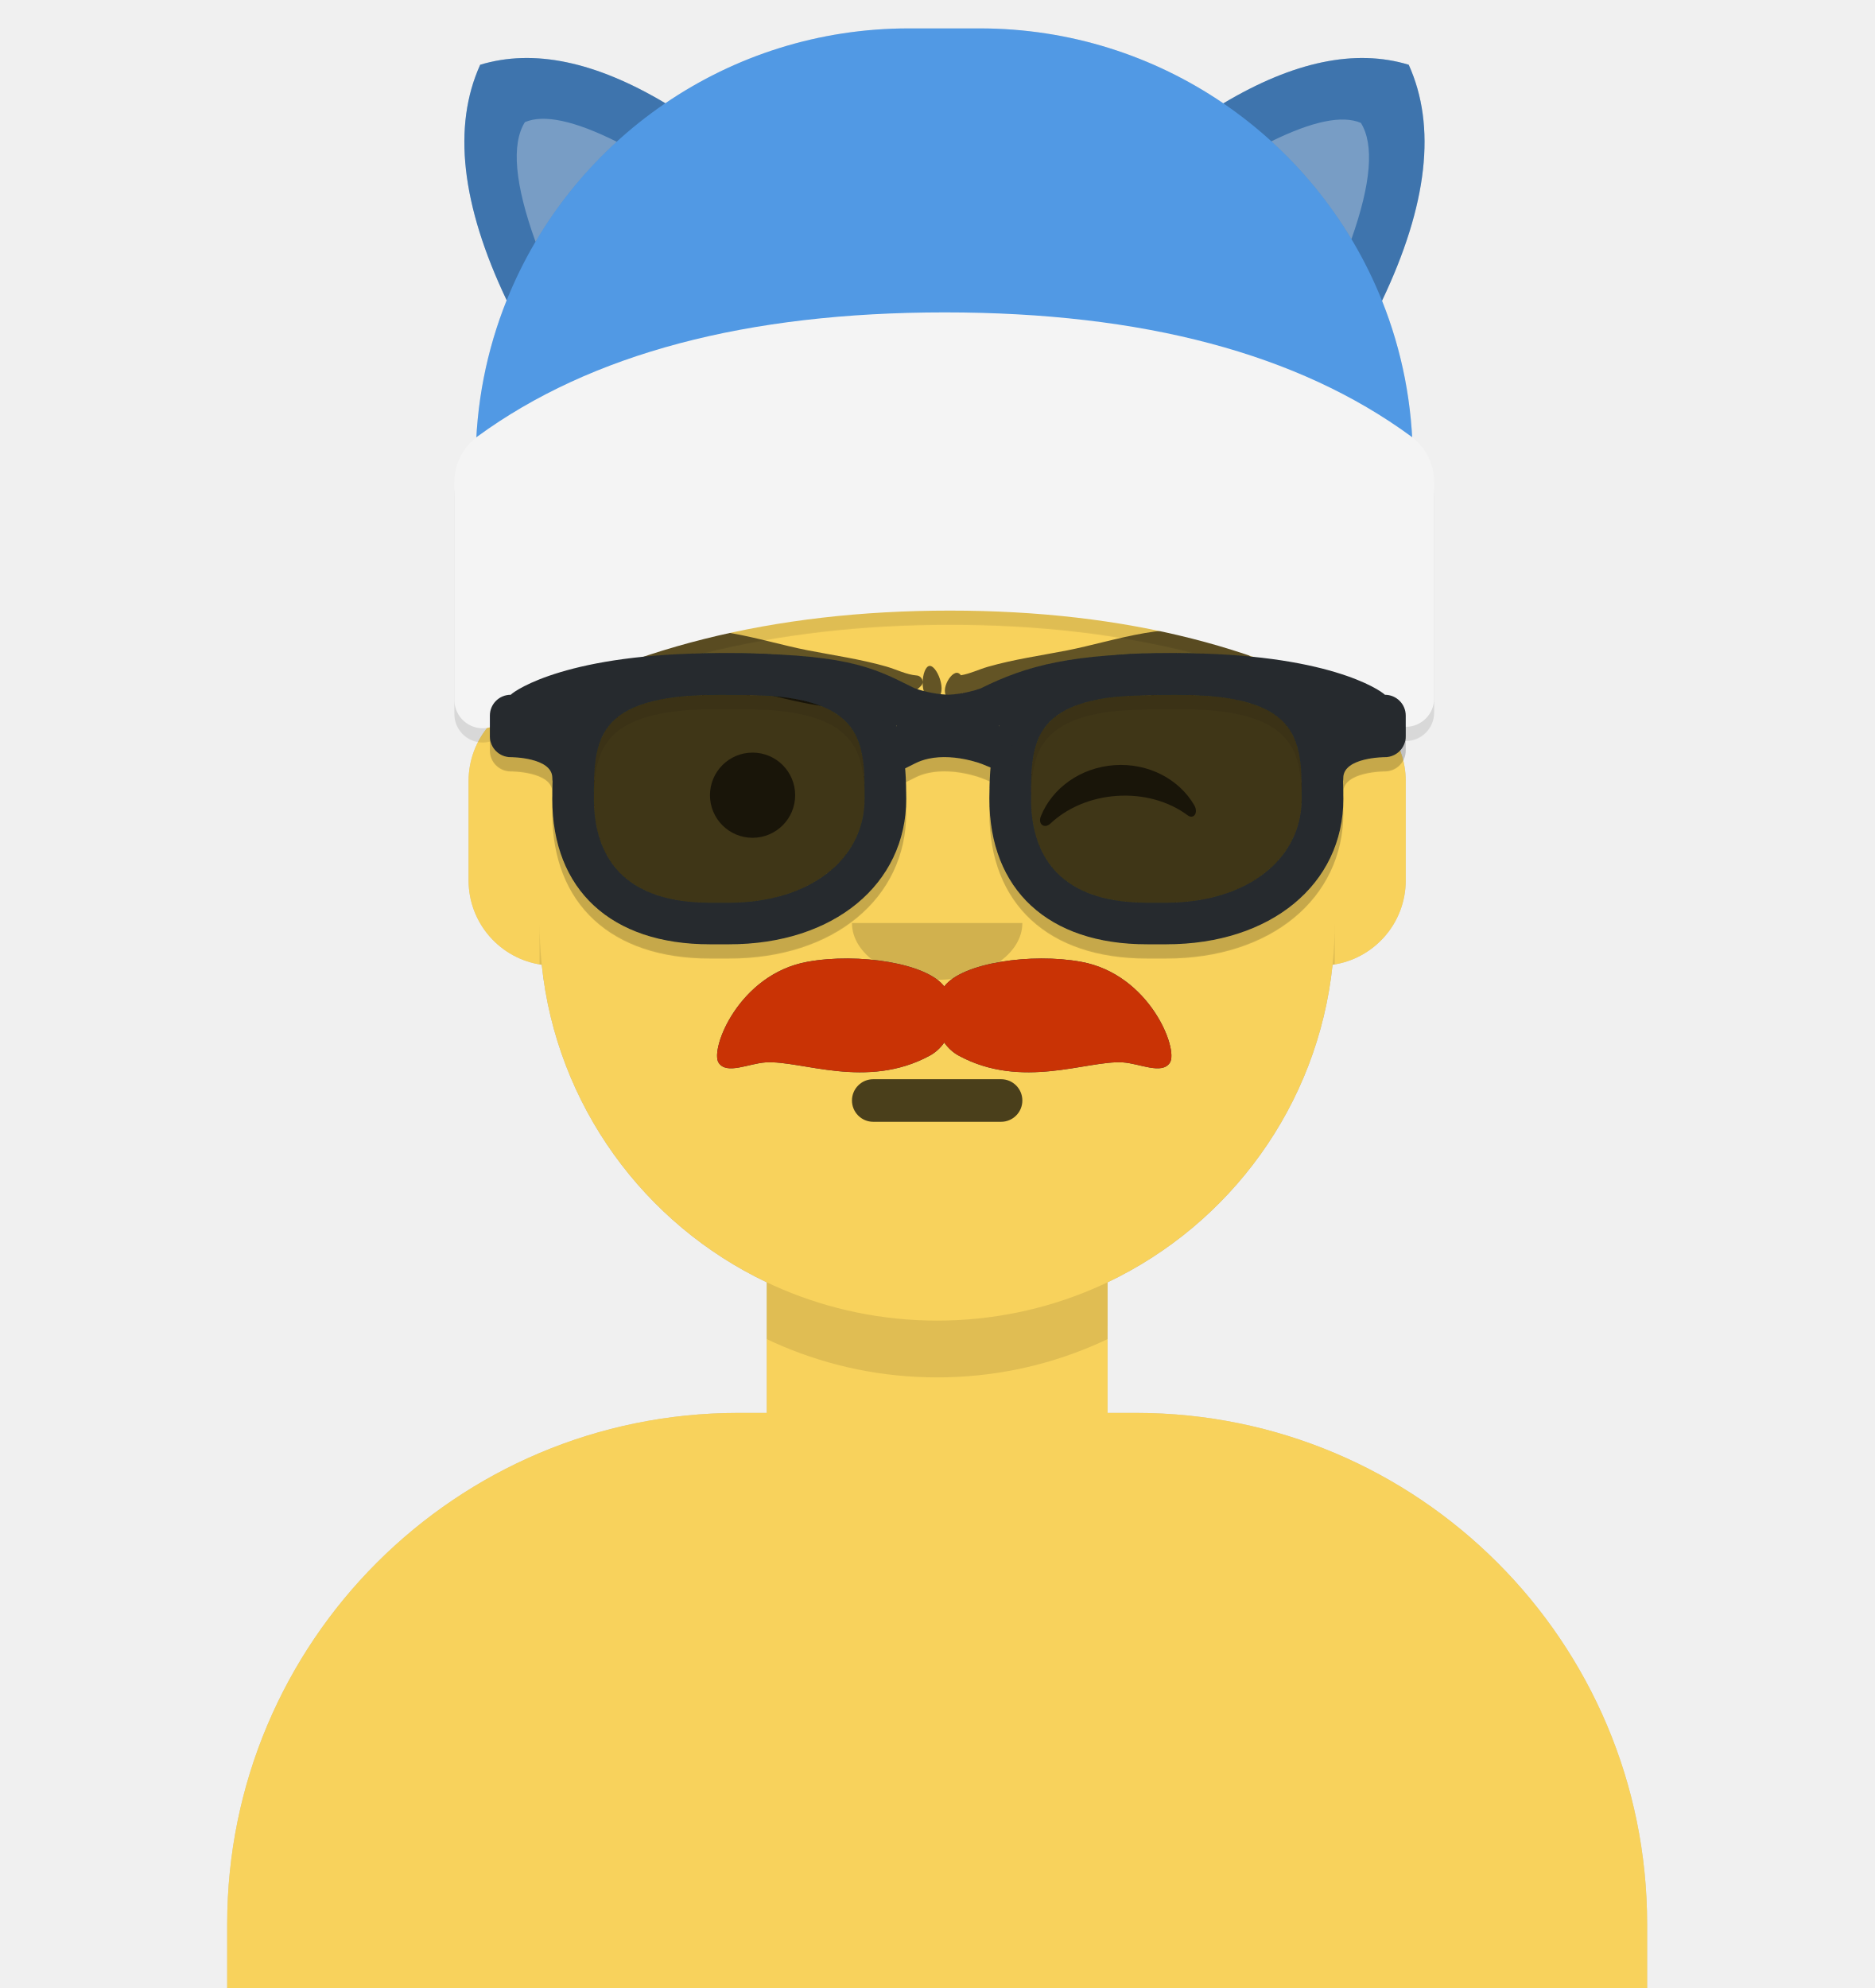
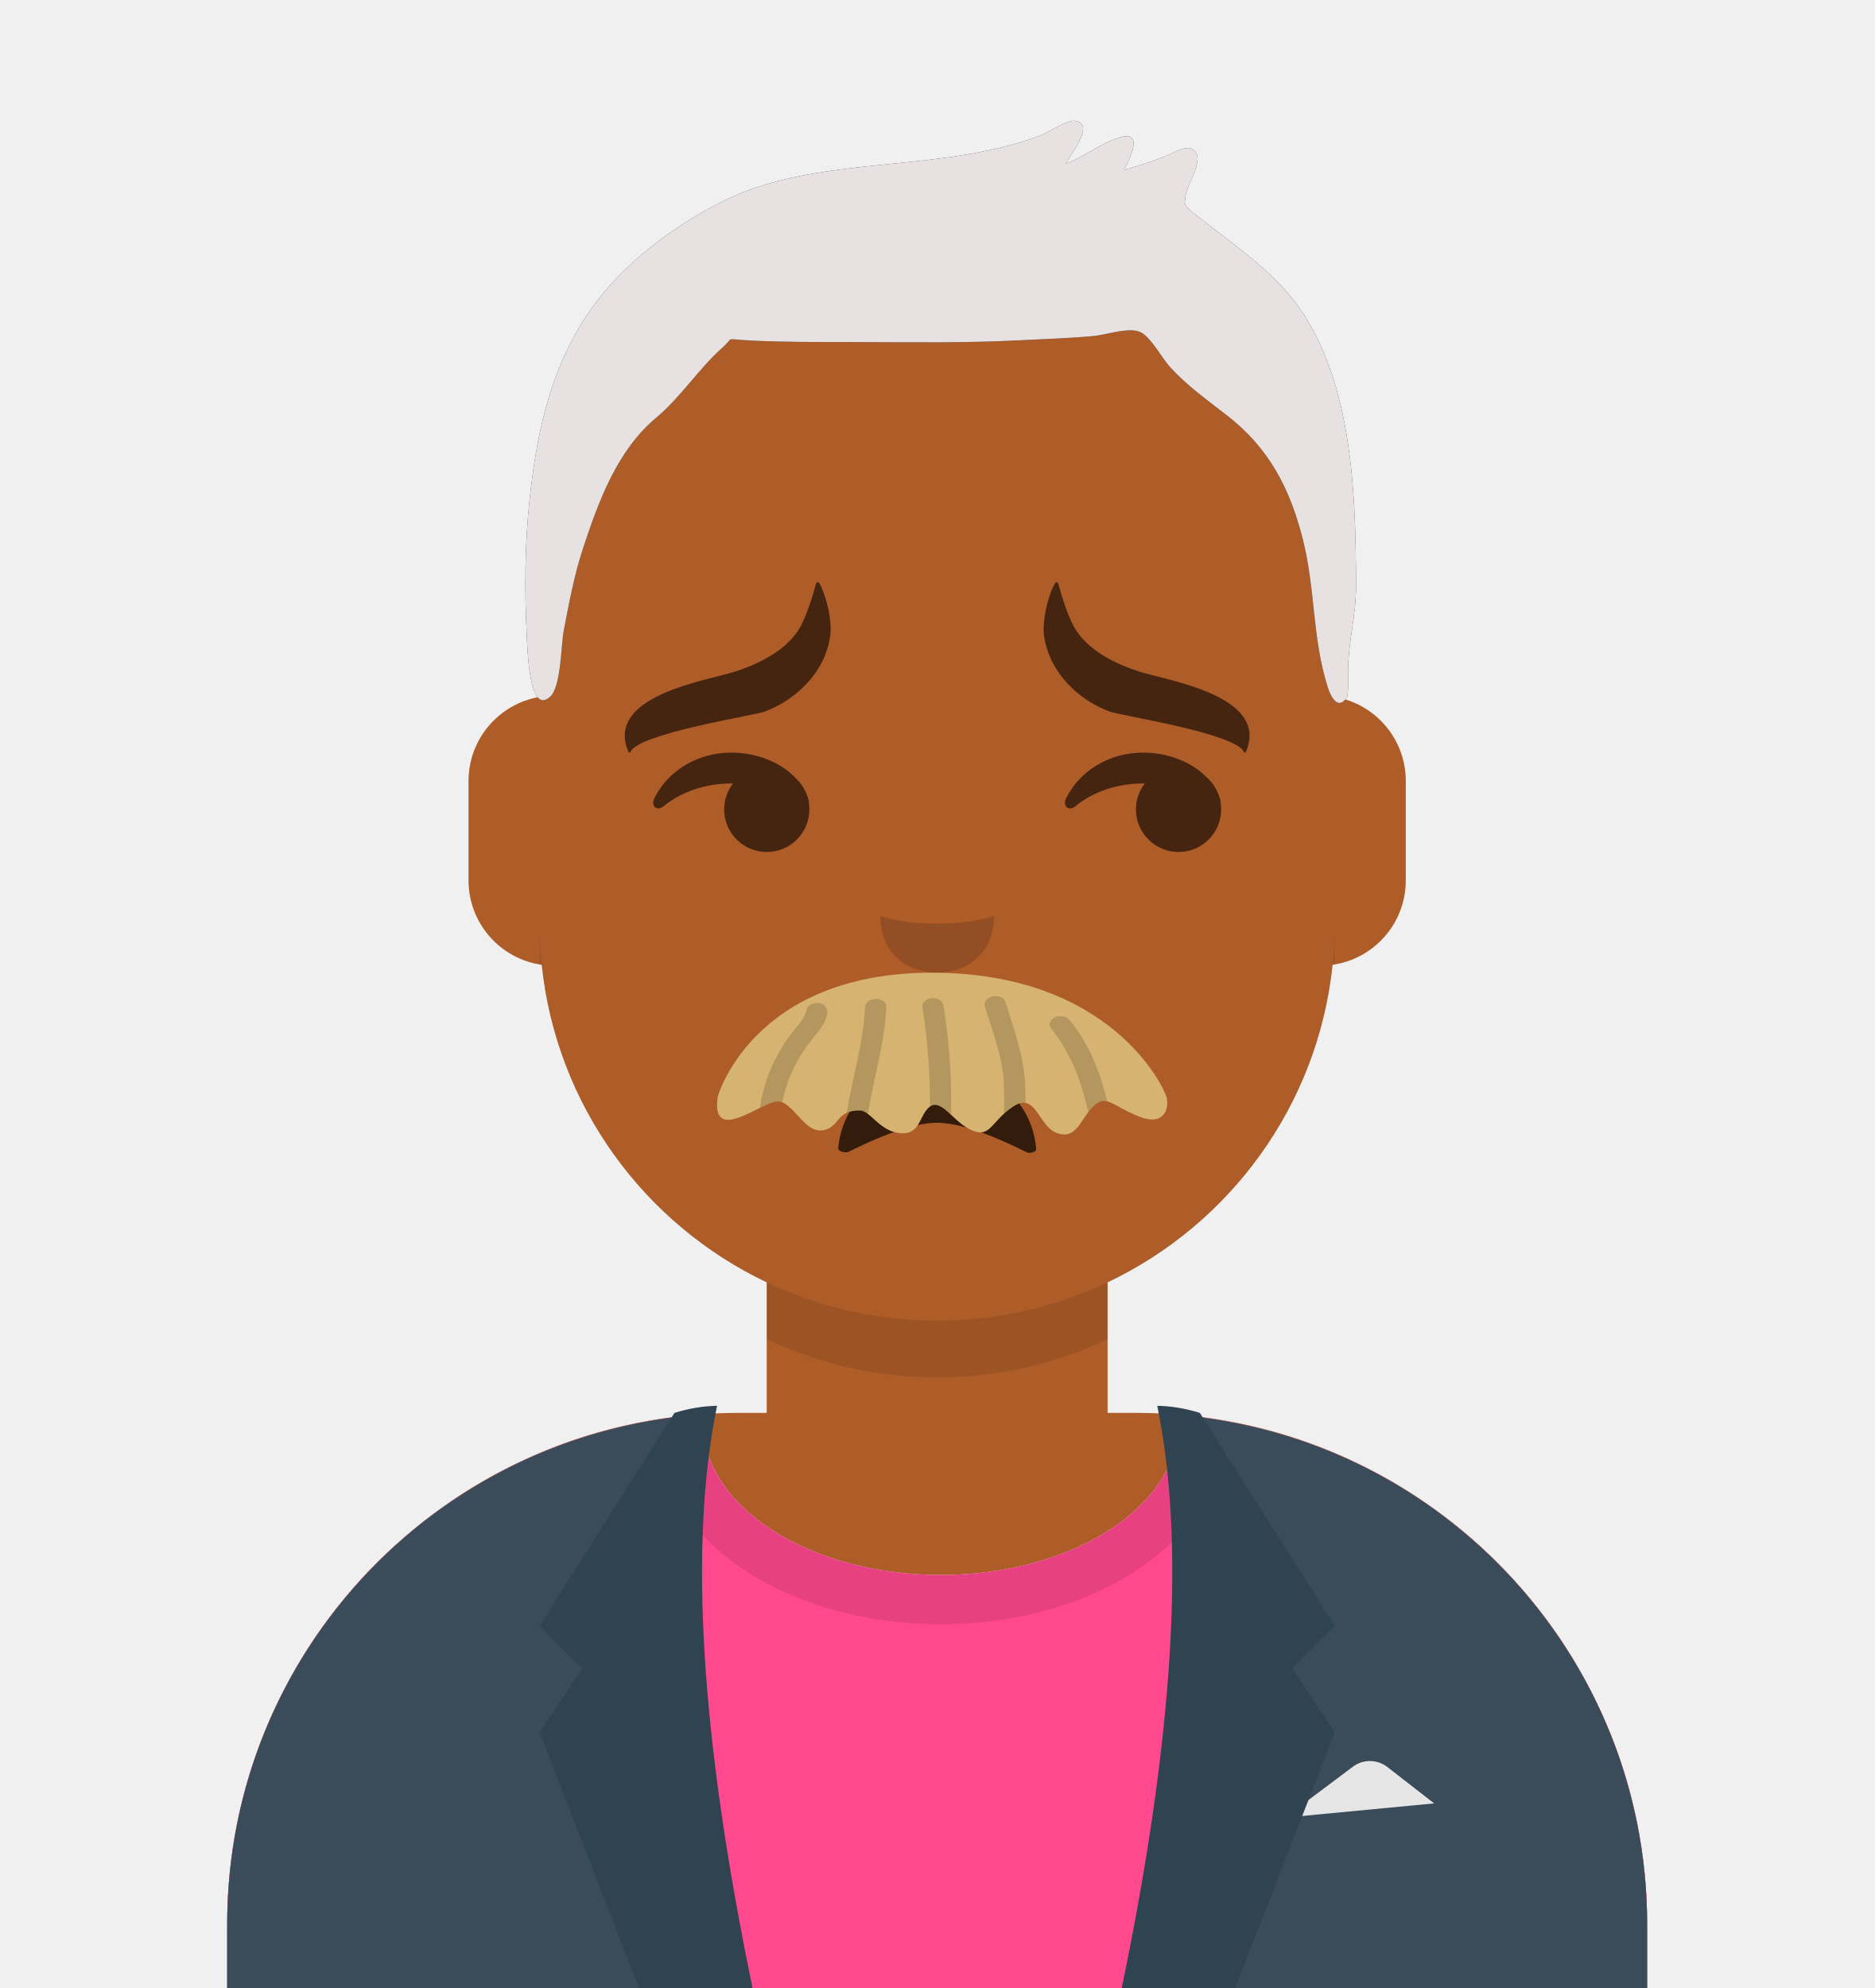
- <svg xmlns="http://www.w3.org/2000/svg" xmlns:xlink="http://www.w3.org/1999/xlink" width="264px" height="280px" viewBox="0 0 264 280" version="1.1">
+ <svg xmlns="http://www.w3.org/2000/svg" xmlns:ns2="http://design.blush" xmlns:xlink="http://www.w3.org/1999/xlink" width="264px" height="280px" viewBox="0 0 264 280" version="1.1">
  <defs>
    <path d="M100,0 C130.928,-5.68137151e-15 156,25.072 156,56 L156.001,62.166 C161.676,63.119 166,68.054 166,74 L166,88 C166,94.052 161.519,99.058 155.694,99.881 C153.628,119.686 141.238,136.422 124.001,144.61 L124,163 L128,163 C167.765,163 200,195.235 200,235 L200,244 L0,244 L0,235 C-4.86974701e-15,195.235 32.235,163 72,163 L76,163 L76,144.611 C58.763,136.422 46.372,119.687 44.305,99.881 C38.481,99.058 34,94.052 34,88 L34,74 C34,68.054 38.325,63.118 44,62.166 L44,56 C44,25.072 69.072,5.68137151e-15 100,0 Z" id="transparent_path-1" />
    <path d="M83,36.348 C83,52.629 105.162,65.828 132.5,65.828 C159.838,65.828 182,52.629 182,36.348 C182,34.985 181.845,33.645 181.544,32.331 C210.784,41.488 232,68.792 232,101.052 L232,110 L32,110 L32,101.052 C32,68.397 53.739,40.82 83.534,32.002 C83.182,33.421 83,34.871 83,36.348 Z" id="transparent_path-3" />
    <rect id="transparent_path-5" x="0" y="0" width="264" height="280" />
    <path d="M74,0 C114.869,0 148,33.131 148,74 L148,84.148 L148,197.608 C135.525,187.237 119.491,181 102,181 L102,181 L98,181 L98,162.611 C115.531,154.283 128.048,137.115 129.791,116.867 C135.569,116.002 140,111.019 140,105 L140,105 L140,92 C140,87.354 137.359,83.324 133.497,81.33 C132.724,81.05 131.952,80.748 131.181,80.426 C130.795,80.32 130.401,80.233 130,80.166 L130,80.166 L130,79.917 C117.224,74.234 104.878,63.071 96.11,47.885 C93.175,42.801 90.831,37.595 89.066,32.397 C80.431,42.941 67.745,53.602 52.342,62.495 C42.778,68.017 33.147,72.291 24,75.266 L24,137.247 C29.602,148.318 38.773,157.278 50,162.611 L50,162.611 L50,181 L46,181 C38.327,181 30.935,182.2 24,184.423 L24,230 C24,244.106 13.569,255.776 0,257.716 L0,74 C0,33.131 33.131,0 74,0 Z" id="transparent_path-7" />
  </defs>
  <g id="transparent_Avataaar/Default" stroke="none" stroke-width="1" fill="none" fill-rule="evenodd">
    <g id="transparent_Body" transform="translate(32, 36)">
      <mask id="transparent_mask-2" fill="white">
        <use xlink:href="#transparent_path-1" />
      </mask>
      <use fill="#D0C6AC" xlink:href="#transparent_path-1" />
-       <g id="transparent_Skin-Color" mask="url(#transparent_mask-2)" fill="#F8D25C">
+       <g id="transparent_Skin-Color" mask="url(#transparent_mask-2)" fill="#AE5D29">
        <g transform="translate(-32, 0)" id="transparent_Color">
          <rect x="0" y="0" width="264" height="244" />
        </g>
      </g>
      <path d="M44,94 C44,124.928 69.072,150 100,150 C130.928,150 156,124.928 156,94 L156,94 L156,102 C156,132.928 130.928,158 100,158 C69.072,158 44,132.928 44,102 Z" id="transparent_Neck-Shadow" fill-opacity="0.1" fill="#000000" mask="url(#transparent_mask-2)" />
    </g>
    <g id="transparent_Clothing" transform="translate(0, 170)">
-             
+       <defs>
+         <path d="M67,1.348 C67,13.211 81.998,22.828 100.5,22.828 C119.002,22.828 134,13.211 134,1.348 C134,0.995 133.987,0.644 133.96,0.295 C170.936,3.325 200,34.294 200,72.052 L200,81 L0,81 L0,72.052 C-4.66584974e-15,33.952 29.593,2.764 67.047,0.219 C67.015,0.595 67,0.97 67,1.348 Z" id="blazer_shirt_path-1" />
+       </defs>
+       <g id="blazer_shirt_Clothing/Blazer-+-Shirt" stroke="none" stroke-width="1" fill="none" fill-rule="evenodd">
+         <g id="blazer_shirt_Shirt" transform="translate(32, 29)">
+           <mask id="blazer_shirt_mask-2" fill="white">
+             <use xlink:href="#blazer_shirt_path-1" />
+           </mask>
+           <use id="blazer_shirt_Clothes" fill="#E6E6E6" xlink:href="#blazer_shirt_path-1" />
+           <g id="blazer_shirt_Fabric-Color" mask="url(#blazer_shirt_mask-2)" fill="#FF488E">
+             <g transform="translate(-32, -29)" id="blazer_shirt_🖍Color">
+               <rect x="0" y="0" width="264" height="110" />
+             </g>
+           </g>
+           <g id="blazer_shirt_Shadowy" opacity="0.6" mask="url(#blazer_shirt_mask-2)" fill="#000000" fill-opacity="0.16">
+             <g transform="translate(60, -25)" id="blazer_shirt_Hola-👋🏼">
+               <ellipse cx="40.5" cy="27.848" rx="39.635" ry="26.914" />
+             </g>
+           </g>
        </g>
+         <g id="blazer_shirt_Blazer" transform="translate(32, 28)">
+           <path d="M64,40.5 C64,55.709 65.961,69.921 69.362,82.001 L0,82 L0,73.052 C-4.73779789e-15,34.365 30.512,2.804 68.785,1.122 C65.74,12.731 64,26.173 64,40.5 Z M200,73.052 L200,82 L131.638,82.001 C135.039,69.921 137,55.709 137,40.5 C137,26.194 135.265,12.771 132.229,1.174 C170.025,3.363 200,34.707 200,73.052 Z" id="blazer_shirt_Saco" fill="#3A4C5A" />
+           <path d="M149,58 L158.556,50.833 C159.999,49.751 161.988,49.768 163.412,50.876 L170,56 L170,56 L149,58 Z" id="blazer_shirt_Pocket-hanky" fill="#E6E6E6" />
+           <path d="M69,0 C65,19.333 66.667,46.667 74,82 L58,82 L44,46 L50,37 L44,31 L63,1 C65.028,0.369 67.028,0.036 69,0 Z" id="blazer_shirt_Wing" fill="#2F4351" />
+           <path d="M151,0 C147,19.333 148.667,46.667 156,82 L140,82 L126,46 L132,37 L126,31 L145,1 C147.028,0.369 149.028,0.036 151,0 Z" id="blazer_shirt_Wing" fill="#2F4351" transform="translate(141, 41) scale(-1, 1) translate(-141, -41) " />
+         </g>
+       </g>
+     </g>
    <g id="transparent_Face" transform="translate(76, 82)" fill="#000000">
      <g id="transparent_Mouth" transform="translate(2, 52)">
-         <g id="serious_Mouth/Serious" stroke="none" stroke-width="1" fill="none" fill-rule="evenodd" fill-opacity="0.7">
-           <rect id="serious_Why-so-serious?" fill="#000000" x="42" y="18" width="24" height="6" rx="3" />
+         <g id="sad_Mouth/Sad" stroke="none" stroke-width="1" fill="none" fill-rule="evenodd" fill-opacity="0.7">
+           <path d="M40.058,16.654 C40.708,23.683 46.702,28.377 54,28.377 C61.342,28.377 67.363,23.627 67.953,16.529 C67.984,16.151 67.077,15.853 66.629,16.077 C61.09,18.85 56.881,20.237 54,20.237 C51.156,20.237 47.007,18.88 41.554,16.168 C41.047,15.916 40.02,16.236 40.058,16.654 Z" id="sad_Mouth" fill="#000000" transform="translate(54.00536, 22.18841) scale(1, -1) translate(-54.00536, -22.18841) " />
        </g>
      </g>
      <g id="transparent_Nose" transform="translate(28, 40)" fill-opacity="0.16">
-         <g id="default_Nose/Default" stroke="none" stroke-width="1" fill="none" fill-rule="evenodd" fill-opacity="0.16">
-           <path d="M16,8 C16,12.418 21.373,16 28,16 L28,16 C34.627,16 40,12.418 40,8" id="default_Nose" fill="#000000" />
+         <g id="small_Nose/Small" stroke="none" stroke-width="1" fill="none" fill-rule="evenodd">
+           <path d="M20,7 C20,12.523 24.047,15 28,15 C31.953,15 36,12.523 36,7 C33.833,7.732 31.141,8.098 27.924,8.098 C24.741,8.098 22.099,7.732 20,7 Z" id="small_Nose" fill-opacity=".16" fill="#000" />
        </g>
      </g>
      <g id="transparent_Eyes" transform="translate(0, 8)">
-         <g id="wink_Eyes/Wink-😉" stroke="none" stroke-width="1" fill="none" fill-rule="evenodd" fill-opacity="0.6">
-           <circle id="wink_Eye" fill="#000000" cx="30" cy="22" r="6" />
-           <path d="M70.412,24.205 C72.259,20.406 76.417,17.758 81.25,17.758 C86.066,17.758 90.211,20.387 92.068,24.165 C92.619,25.287 91.834,26.205 91.043,25.525 C88.592,23.417 85.111,22.101 81.25,22.101 C77.509,22.101 74.126,23.336 71.69,25.329 C70.799,26.058 69.872,25.316 70.412,24.205 Z" id="wink_Winky-Wink" fill="#000000" transform="translate(81.25223, 21.75758) rotate(-4) translate(-81.25223, -21.75758) " />
+         <g id="side_Eyes/Side-😒" stroke="none" stroke-width="1" fill="none" fill-rule="evenodd" fill-opacity="0.6">
+           <path d="M26.998,16 C30.502,16 33.891,17.314 36.018,19.543 C36.764,20.217 37.341,21.076 37.676,22.049 C37.726,22.166 37.772,22.286 37.815,22.407 C37.909,22.67 37.947,22.92 37.94,23.142 C37.979,23.422 38,23.708 38,24 C38,27.314 35.314,30 32,30 C28.686,30 26,27.314 26,24 C26,22.625 26.463,21.358 27.241,20.346 C27.16,20.344 27.079,20.344 26.998,20.344 C23.257,20.344 19.874,21.579 17.438,23.572 C16.547,24.3 15.62,23.558 16.16,22.447 C18.007,18.649 22.164,16 26.998,16 Z" id="side_Eye" fill="#000000" />
+           <path d="M84.998,16 C88.502,16 91.891,17.314 94.018,19.543 C94.764,20.217 95.341,21.076 95.676,22.049 C95.726,22.166 95.772,22.286 95.815,22.407 C95.909,22.67 95.947,22.92 95.94,23.142 C95.979,23.422 96,23.708 96,24 C96,27.314 93.314,30 90,30 C86.686,30 84,27.314 84,24 C84,22.625 84.463,21.358 85.241,20.346 C85.16,20.344 85.079,20.344 84.998,20.344 C81.257,20.344 77.874,21.579 75.438,23.572 C74.547,24.3 73.62,23.558 74.16,22.447 C76.007,18.649 80.164,16 84.998,16 Z" id="side_Eye" fill="#000000" />
        </g>
      </g>
      <g id="transparent_Eyebrow" fill-opacity="0.6">
-         <g id="unibrow_natural_Eyebrow/Natural/Unibrow-Natural" stroke="none" stroke-width="1" fill="none" fill-rule="evenodd" fill-opacity="0.6">
-           <path d="M57.001,12 C57,11.996 57,11.996 57.001,12 M96.281,8.15 C97.724,8.76 105.242,14.894 103.823,17.572 C103.563,18.062 102.91,18.144 102.525,17.751 C101.998,17.215 100.988,16.584 100.86,16.508 C95.856,13.497 89.636,14.19 84.172,15.015 C78.015,15.946 71.949,18.077 65.703,17.051 C64.113,16.789 61.31,16.058 59.458,14.891 C59.217,15.381 58.773,15.717 58.075,15.655 C55.845,15.457 57.592,12 58.763,12 C58.988,12 59.183,12.142 59.336,12.369 C60.626,12.208 61.918,11.617 63.241,11.291 C66.928,10.38 70.689,9.987 74.428,9.389 C81.09,8.324 89.747,5.392 96.281,8.15 Z" id="unibrow_natural_Kahlo" fill="#000000" transform="translate(80.5, 12.5) rotate(-2) translate(-80.5, -12.5) " />
-           <path d="M54.999,12 C55,11.996 55,11.996 54.999,12 M15.719,8.15 C22.253,5.392 30.91,8.324 37.572,9.389 C41.311,9.987 45.072,10.38 48.759,11.291 C50.242,11.657 51.685,12.354 53.131,12.413 C53.833,12.441 54.267,13.276 53.815,13.824 C52.332,15.618 48.327,16.717 46.297,17.051 C40.051,18.077 33.985,15.946 27.828,15.015 C22.364,14.19 16.144,13.497 11.14,16.508 C11.012,16.584 10.002,17.215 9.475,17.751 C9.09,18.144 8.437,18.062 8.177,17.572 C6.758,14.894 14.276,8.76 15.719,8.15 Z M54.934,11 C56.105,11 57.852,15.402 55.622,15.653 C53.392,15.904 53.763,11 54.934,11 Z" id="unibrow_natural_Frida" fill="#000000" transform="translate(32.34868, 12.5) rotate(2) translate(-32.34868, -12.5) " />
+         <g id="frown_natural_Eyebrow/Natural/Frown-Natural" stroke="none" stroke-width="1" fill="none" fill-rule="evenodd" fill-opacity="0.6">
+           <path d="M36.369,6.876 C34.399,9.781 30.824,11.517 27.632,12.56 C23.689,13.849 9.081,15.939 12.52,23.908 C12.572,24.03 12.739,24.031 12.792,23.91 C13.945,21.265 30.257,18.787 31.765,18.206 C36.21,16.497 40.158,12.715 40.927,7.663 C41.279,5.346 40.29,1.614 39.379,0.113 C39.27,-0.067 39.005,-0.023 38.95,0.182 C38.59,1.513 37.539,5.153 36.369,6.876" id="frown_natural_Fill-5" fill="#000000" />
+           <path d="M95.369,6.876 C93.399,9.781 89.824,11.517 86.632,12.56 C82.689,13.849 68.081,15.939 71.52,23.908 C71.572,24.03 71.739,24.031 71.792,23.91 C72.945,21.265 89.257,18.787 90.765,18.206 C95.21,16.497 99.158,12.715 99.927,7.663 C100.279,5.346 99.29,1.614 98.379,0.113 C98.27,-0.067 98.005,-0.023 97.95,0.182 C97.59,1.513 96.539,5.153 95.369,6.876" id="frown_natural_Fill-5" fill="#000000" transform="translate(85.5, 12) scale(-1, 1) translate(-85.5, -12) " />
        </g>
      </g>
    </g>
    <g id="transparent_Top">
      <defs>
-         <path d="M73,-7.10542736e-15 C85.722,-9.44241233e-15 97.534,3.895 107.31,10.556 C117.203,4.654 125.907,2.841 133.419,5.12 C137.342,13.786 136.089,24.865 129.659,38.357 C132.46,45.358 134,52.999 134,61 L134,69 L2,69 L2,61 C2,52.975 3.55,45.311 6.366,38.293 C-0.037,24.83 -1.281,13.773 2.636,5.12 C10.141,2.843 18.835,4.65 28.717,10.54 C38.487,3.888 50.289,-4.77050791e-15 63,-7.10542736e-15 L73,-7.10542736e-15 Z" id="winter_hat_4_path-1" />
-         <path d="M133.419,5.12 C137.342,13.786 136.089,24.865 129.659,38.357 C125.121,27.011 117.273,17.346 107.31,10.556 C117.203,4.654 125.907,2.841 133.419,5.12 Z M28.717,10.54 L28.506,10.682 C18.649,17.453 10.881,27.044 6.366,38.293 C-0.037,24.83 -1.281,13.773 2.636,5.12 C10.141,2.843 18.835,4.65 28.717,10.54 Z" id="winter_hat_4_path-3" />
-         <path d="M21.861,15.959 L21.211,16.562 C17.014,20.511 13.375,25.048 10.428,30.042 C7.504,21.933 7.003,16.322 8.927,13.208 C11.578,12.062 15.89,12.979 21.861,15.959 Z M126.686,13.314 C128.572,16.367 128.128,21.82 125.353,29.673 C122.278,24.547 118.472,19.908 114.078,15.904 C119.88,13.052 124.083,12.189 126.686,13.314 Z" id="winter_hat_4_path-5" />
-         <path d="M67.285,61.451 C83.23,49.817 105.159,44 133.073,44 C160.985,44 182.872,49.817 198.732,61.45 C200.786,62.957 202,65.352 202,67.9 L202,98.37 C202,100.579 200.209,102.37 198,102.37 C197.244,102.37 196.504,102.156 195.865,101.753 C179.223,91.251 158.536,86 133.804,86 C108.883,86 87.64,91.331 70.076,101.994 C68.187,103.141 65.727,102.539 64.581,100.651 C64.201,100.025 64,99.307 64,98.575 L64,67.914 C64,65.359 65.221,62.957 67.285,61.451 Z" id="winter_hat_4_path-7" />
-         <filter x="-0.7%" y="-1.7%" width="101.4%" height="106.8%" filterUnits="objectBoundingBox" id="winter_hat_4_filter-8">
-           <feOffset dx="0" dy="2" in="SourceAlpha" result="shadowOffsetOuter1" />
-           <feColorMatrix values="0 0 0 0 0   0 0 0 0 0   0 0 0 0 0  0 0 0 0.1 0" type="matrix" in="shadowOffsetOuter1" />
-         </filter>
+         <path d="M180.15,39.92 C177.39,37.1 174.186,34.707 171.069,32.307 C170.382,31.777 169.683,31.261 169.011,30.712 C168.858,30.587 167.292,29.466 167.105,29.053 C166.654,28.06 166.915,28.833 166.977,27.649 C167.056,26.151 170.111,21.919 167.831,20.949 C166.828,20.522 165.04,21.658 164.078,22.033 C162.196,22.767 160.292,23.393 158.347,23.933 C159.279,22.076 161.055,18.359 157.716,19.354 C155.114,20.129 152.69,22.122 150.076,23.059 C150.941,21.642 154.4,17.248 151.274,17.002 C150.302,16.926 147.471,18.75 146.424,19.14 C143.287,20.305 140.083,21.059 136.79,21.653 C125.592,23.671 112.497,23.095 102.137,28.193 C94.149,32.124 86.263,38.222 81.648,45.988 C77.201,53.473 75.538,61.664 74.607,70.241 C73.924,76.536 73.868,83.043 74.188,89.36 C74.292,91.43 74.525,100.971 77.532,98.081 C79.03,96.642 79.019,90.828 79.396,88.86 C80.147,84.945 80.87,81.013 82.122,77.223 C84.328,70.544 86.931,63.43 92.427,58.83 C95.954,55.878 98.431,51.889 101.806,48.911 C103.322,47.574 102.165,47.713 104.603,47.889 C106.241,48.006 107.885,48.051 109.526,48.094 C113.322,48.193 117.124,48.168 120.921,48.181 C128.568,48.209 136.179,48.317 143.819,47.916 C147.214,47.739 150.618,47.642 154.004,47.328 C155.895,47.153 159.251,45.941 160.808,46.867 C162.233,47.714 163.713,50.482 164.736,51.615 C167.154,54.294 170.036,56.339 172.862,58.535 C178.757,63.115 181.732,68.867 183.523,76.023 C185.306,83.153 184.806,89.768 187.013,96.785 C187.402,98.018 188.429,100.145 189.695,98.239 C189.93,97.885 189.87,95.939 189.87,94.819 C189.87,90.3 191.014,86.908 191,82.359 C190.944,68.527 190.496,50.491 180.15,39.92 Z" id="short_flat_path-1" />
      </defs>
-       <g id="winter_hat_4_Facial-Hair" transform="translate(49, 72)">
-         <defs>
-           <path d="M64.721,63.464 C71.838,62.17 81.796,63.646 84.107,67.092 L83.998,66.939 L84.01,66.922 C86.531,63.598 96.277,62.191 103.274,63.464 C112.928,65.221 117.019,75.767 115.78,77.679 C114.655,79.415 111.536,77.774 109.12,77.63 C104.119,77.332 94.948,81.51 86.046,76.689 C85.235,76.25 84.539,75.608 83.998,74.839 C83.457,75.608 82.761,76.25 81.95,76.689 C73.048,81.51 63.877,77.332 58.876,77.63 C56.46,77.774 53.341,79.415 52.216,77.679 C50.977,75.767 55.068,65.221 64.721,63.464 Z" id="moustache_magnum_path-1" />
-         </defs>
-         <g id="moustache_magnum_Facial-Hair/Moustache-Magnum" stroke="none" stroke-width="1" fill="none" fill-rule="evenodd">
-           <mask id="moustache_magnum_mask-2" fill="white">
-             <use xlink:href="#moustache_magnum_path-1" />
-           </mask>
-           <use id="moustache_magnum_Hey..." fill="#28354B" xlink:href="#moustache_magnum_path-1" />
-           <g id="moustache_magnum_Facial-Hair-Color" mask="url(#moustache_magnum_mask-2)" fill="#C93305">
-             <rect id="moustache_magnum_Color" x="0" y="0" width="168" height="152" />
+       <g id="short_flat_Top/Short-Hair/Short-Flat" stroke="none" stroke-width="1" fill="none" fill-rule="evenodd">
+         <g id="short_flat_Facial-Hair" transform="translate(49, 72)">
+           <g id="einstien_mustache_Facial Hair/Einstien Mustache" stroke="none" stroke-width="1" fill="none" fill-rule="evenodd">
+             <g id="einstien_mustache_mustache" transform="translate(52, 65)">
+               <path d="M0.11,17.4 C0.11,17.4 5.013,0 30.259,0 C55.505,0 62.952,16.141 63.316,17.548 C63.678,18.956 63.133,21.77 59.319,20.214 C55.505,18.659 54.779,17.049 52.962,18.854 C51.147,20.659 50.693,23.483 47.968,22.619 C45.243,21.756 44.971,16.679 41.702,18.854 C38.432,21.029 38.523,23.548 35.526,22.025 C33.233,20.858 31.53,17.716 29.986,18.854 C28.442,19.992 28.715,22.848 25.809,22.605 C22.904,22.362 21.602,19.439 20.149,19.409 C16.608,19.335 17.273,21.992 14.73,22.214 C12.188,22.437 10.735,18.176 8.555,18.129 C6.375,18.082 -0.981,24.437 0.11,17.4" id="einstien_mustache_Facial-Hair-Color" fill="#D6B370" ns2:color="Hair-500" />
+               <path d="M21.237,19.887 C22.052,14.886 23.613,9.927 23.838,4.875 C23.908,3.3 20.908,3.303 20.838,4.875 C20.615,9.882 19.078,14.793 18.257,19.746 C18.72,19.529 19.316,19.391 20.149,19.409 C20.512,19.417 20.865,19.605 21.237,19.887" id="einstien_mustache_Fill-4" fill-opacity=".16" fill="#000" />
+               <path d="M8.555,18.129 C8.776,18.134 8.987,18.191 9.195,18.273 C9.552,16.441 10.158,14.64 11.048,12.932 C11.68,11.721 12.453,10.555 13.328,9.451 C14.237,8.303 15.267,7.192 15.52,5.804 C15.639,5.151 15.32,4.489 14.472,4.299 C13.765,4.141 12.747,4.496 12.627,5.153 C12.382,6.5 11.243,7.535 10.393,8.661 C9.477,9.875 8.713,11.155 8.057,12.475 C7.012,14.579 6.363,16.792 6.047,19.042 C7.073,18.537 7.989,18.117 8.555,18.129" id="einstien_mustache_Fill-6" fill-opacity=".16" fill="#000" />
+               <path d="M32.96,20.013 C33.053,14.927 32.712,9.843 31.916,4.792 C31.813,4.132 31.301,3.576 30.416,3.569 C29.685,3.563 28.813,4.137 28.916,4.792 C29.652,9.461 30.004,14.159 29.98,18.861 C29.982,18.859 29.985,18.856 29.987,18.854 C30.894,18.186 31.856,18.996 32.96,20.013" id="einstien_mustache_Fill-8" fill-opacity=".16" fill="#000" />
+               <path d="M43.431,18.355 C43.452,16.956 43.432,15.559 43.266,14.164 C42.86,10.771 41.636,7.46 40.626,4.163 C40.159,2.636 37.264,3.284 37.734,4.814 C38.713,8.014 39.979,11.258 40.309,14.557 C40.486,16.328 40.448,18.104 40.401,19.878 C40.771,19.54 41.192,19.194 41.702,18.855 C42.399,18.39 42.954,18.27 43.431,18.355" id="einstien_mustache_Fill-10" fill-opacity=".16" fill="#000" />
+               <path d="M47.082,7.912 C49.943,11.453 51.353,15.511 52.287,19.64 C52.493,19.367 52.715,19.101 52.963,18.854 C53.718,18.104 54.286,17.949 54.965,18.13 C53.972,14.094 52.478,10.148 49.673,6.677 C48.614,5.368 46.016,6.592 47.082,7.912" id="einstien_mustache_Fill-12" fill-opacity=".16" fill="#000" />
+             </g>
          </g>
        </g>
-       </g>
-       <g id="winter_hat_4_Top/Accessories/Winter-Hat-4" stroke="none" stroke-width="1" fill="none" fill-rule="evenodd">
-         <g id="winter_hat_4_hat" transform="translate(65, 4)">
-           <mask id="winter_hat_4_mask-2" fill="white">
-             <use xlink:href="#winter_hat_4_path-1" />
-           </mask>
-           <use id="winter_hat_4_hat-mask" fill="#D8D8D8" xlink:href="#winter_hat_4_path-1" />
-           <g id="winter_hat_4_Fabric-Color" mask="url(#winter_hat_4_mask-2)" fill="#5199E4">
-             <g transform="translate(-22, -4)" id="winter_hat_4_🖍Color">
-               <rect x="0" y="0" width="180" height="191" />
-             </g>
+         <mask id="short_flat_mask-2" fill="white">
+           <use xlink:href="#short_flat_path-1" />
+         </mask>
+         <use id="short_flat_Short-Hair" fill="#1F3140" xlink:href="#short_flat_path-1" />
+         <g id="short_flat_Hair-Color" mask="url(#short_flat_mask-2)" fill="#E8E1E1">
+           <g transform="translate(1, 0)" id="short_flat_Color">
+             <rect x="0" y="0" width="264" height="280" />
          </g>
-           <mask id="winter_hat_4_mask-4" fill="white">
-             <use xlink:href="#winter_hat_4_path-3" />
-           </mask>
-           <use id="winter_hat_4_shadow" fill-opacity="0.24" fill="#000000" xlink:href="#winter_hat_4_path-3" />
-           <mask id="winter_hat_4_mask-6" fill="white">
-             <use xlink:href="#winter_hat_4_path-5" />
-           </mask>
-           <use id="winter_hat_4_light" fill-opacity="0.3" fill="#FFFFFF" xlink:href="#winter_hat_4_path-5" />
        </g>
-         <g id="winter_hat_4_hat-front">
-           <use fill="black" fill-opacity="1" filter="url(#winter_hat_4_filter-8)" xlink:href="#winter_hat_4_path-7" />
-           <use fill="#F4F4F4" fill-rule="evenodd" xlink:href="#winter_hat_4_path-7" />
-         </g>
-         <g id="winter_hat_4_Accessory" transform="translate(62, 85)">
-           <defs>
-             <filter x="-3.1%" y="-9.8%" width="106.2%" height="119.5%" filterUnits="objectBoundingBox" id="wayfarers_filter-1">
-               <feOffset dx="0" dy="2" in="SourceAlpha" result="shadowOffsetOuter1" />
-               <feColorMatrix values="0 0 0 0 0   0 0 0 0 0   0 0 0 0 0  0 0 0 0.2 0" type="matrix" in="shadowOffsetOuter1" result="shadowMatrixOuter1" />
-               <feMerge>
-                 <feMergeNode in="shadowMatrixOuter1" />
-                 <feMergeNode in="SourceGraphic" />
-               </feMerge>
-             </filter>
-             <linearGradient x1="50%" y1="0%" x2="50%" y2="100%" id="wayfarers_linearGradient-2">
-               <stop stop-color="#FFFFFF" stop-opacity="0.5" offset="0%" />
-               <stop stop-color="#000000" stop-opacity="0.5" offset="70.506%" />
-             </linearGradient>
-             <path d="M44.918,17.571 C44.918,27.274 36.668,35.143 22.92,35.143 L20.17,35.143 C6.423,35.143 0.923,27.271 0.923,17.571 L0.923,17.571 C0.923,7.866 2.207,0 21.455,0 L24.386,0 C43.634,0 44.918,7.866 44.918,17.571 L44.918,17.571 Z" id="wayfarers_path-3" />
-             <path d="M106.486,17.571 C106.486,27.274 98.239,35.143 84.489,35.143 L81.739,35.143 C67.991,35.143 62.491,27.271 62.491,17.571 L62.491,17.571 C62.491,7.866 63.775,0 83.023,0 L85.955,0 C105.199,0 106.486,7.866 106.486,17.571 L106.486,17.571 Z" id="wayfarers_path-4" />
-           </defs>
-           <g id="wayfarers_Top/_Resources/Wayfarers" stroke="none" stroke-width="1" fill="none" fill-rule="evenodd">
-             <g id="wayfarers_Wayfarers" filter="url(#wayfarers_filter-1)" transform="translate(7, 7)" fill-rule="nonzero">
-               <g id="wayfarers_Shades" transform="translate(10.79546, 2.928571)">
-                 <g id="wayfarers_Shade">
-                   <use fill-opacity="0.7" fill="#000000" xlink:href="#wayfarers_path-3" />
-                   <use fill="url(#linearGradient-2)" style="mix-blend-mode: screen;" xlink:href="#wayfarers_path-3" />
-                 </g>
-                 <g id="wayfarers_Shade">
-                   <use fill-opacity="0.7" fill="#000000" xlink:href="#wayfarers_path-4" />
-                   <use fill="url(#linearGradient-2)" style="mix-blend-mode: screen;" xlink:href="#wayfarers_path-4" />
-                 </g>
-               </g>
-               <path d="M35.182,0 C56.833,0 58.645,10.127 58.645,20.5 C58.645,32.569 48.396,41 33.716,41 L30.966,41 C17.078,41 8.787,33.336 8.787,20.5 C8.787,10.127 10.599,0 32.25,0 L35.182,0 Z M35.182,5.854 L32.25,5.854 C14.65,5.854 14.65,12.318 14.65,20.5 C14.65,27.18 17.48,35.143 30.966,35.143 L33.716,35.143 C44.942,35.143 52.782,29.122 52.782,20.5 L52.781,19.768 C52.766,11.936 52.254,5.854 35.182,5.854 Z" id="wayfarers_Left" fill="#252C2F" />
-               <path d="M96.75,0 C118.401,0 120.213,10.127 120.213,20.5 C120.213,32.569 109.964,41 95.284,41 L92.534,41 C78.646,41 70.355,33.336 70.355,20.5 C70.355,10.127 72.167,0 93.818,0 L96.75,0 Z M96.75,5.854 L93.818,5.854 C76.218,5.854 76.218,12.318 76.218,20.5 C76.218,27.18 79.051,35.143 92.534,35.143 L95.284,35.143 C106.51,35.143 114.35,29.122 114.35,20.5 L114.349,19.768 C114.334,11.936 113.822,5.854 96.75,5.854 Z" id="wayfarers_Right" fill="#252C2F" />
-               <path d="M2.932,5.857 C3.618,5.172 11.123,0 32.25,0 C49.964,0 53.714,1.88 59.39,4.721 L59.805,4.931 C60.2,5.073 62.218,5.774 64.578,5.851 C66.729,5.757 68.568,5.161 69.106,4.97 C75.584,1.748 81.926,0 96.75,0 C117.877,0 125.382,5.172 126.068,5.857 C127.689,5.857 129,7.166 129,8.786 L129,11.714 C129,13.334 127.689,14.643 126.068,14.643 C126.068,14.643 120.205,14.643 120.205,17.571 C120.205,20.5 117.273,13.334 117.273,11.714 L117.273,8.862 C113.697,7.462 107.297,5.857 96.75,5.857 C85,5.857 79.148,6.988 74.128,9.104 L74.184,9.243 L71.688,10.25 L74.181,11.258 L71.981,16.687 L69.264,15.589 C69.021,15.49 68.497,15.314 67.771,15.131 C65.747,14.62 63.665,14.465 61.825,14.851 C61.15,14.993 60.523,15.206 59.948,15.493 L57.326,16.803 L54.703,11.565 L57.325,10.255 L57.331,10.252 L54.819,9.237 L54.899,9.039 C50.57,6.976 46.578,5.857 32.25,5.857 C21.704,5.857 15.303,7.461 11.727,8.861 L11.727,11.714 C11.727,13.334 8.795,20.5 8.795,17.571 C8.795,14.643 2.932,14.643 2.932,14.643 C1.313,14.643 0,13.334 0,11.714 L0,8.786 C0,7.166 1.313,5.857 2.932,5.857 Z" id="wayfarers_Stuff" fill="#252C2F" />
-             </g>
-           </g>
+         <g id="short_flat_Accessory" transform="translate(62, 85)">
        </g>
      </g>
    </g>
  </g>
</svg>
